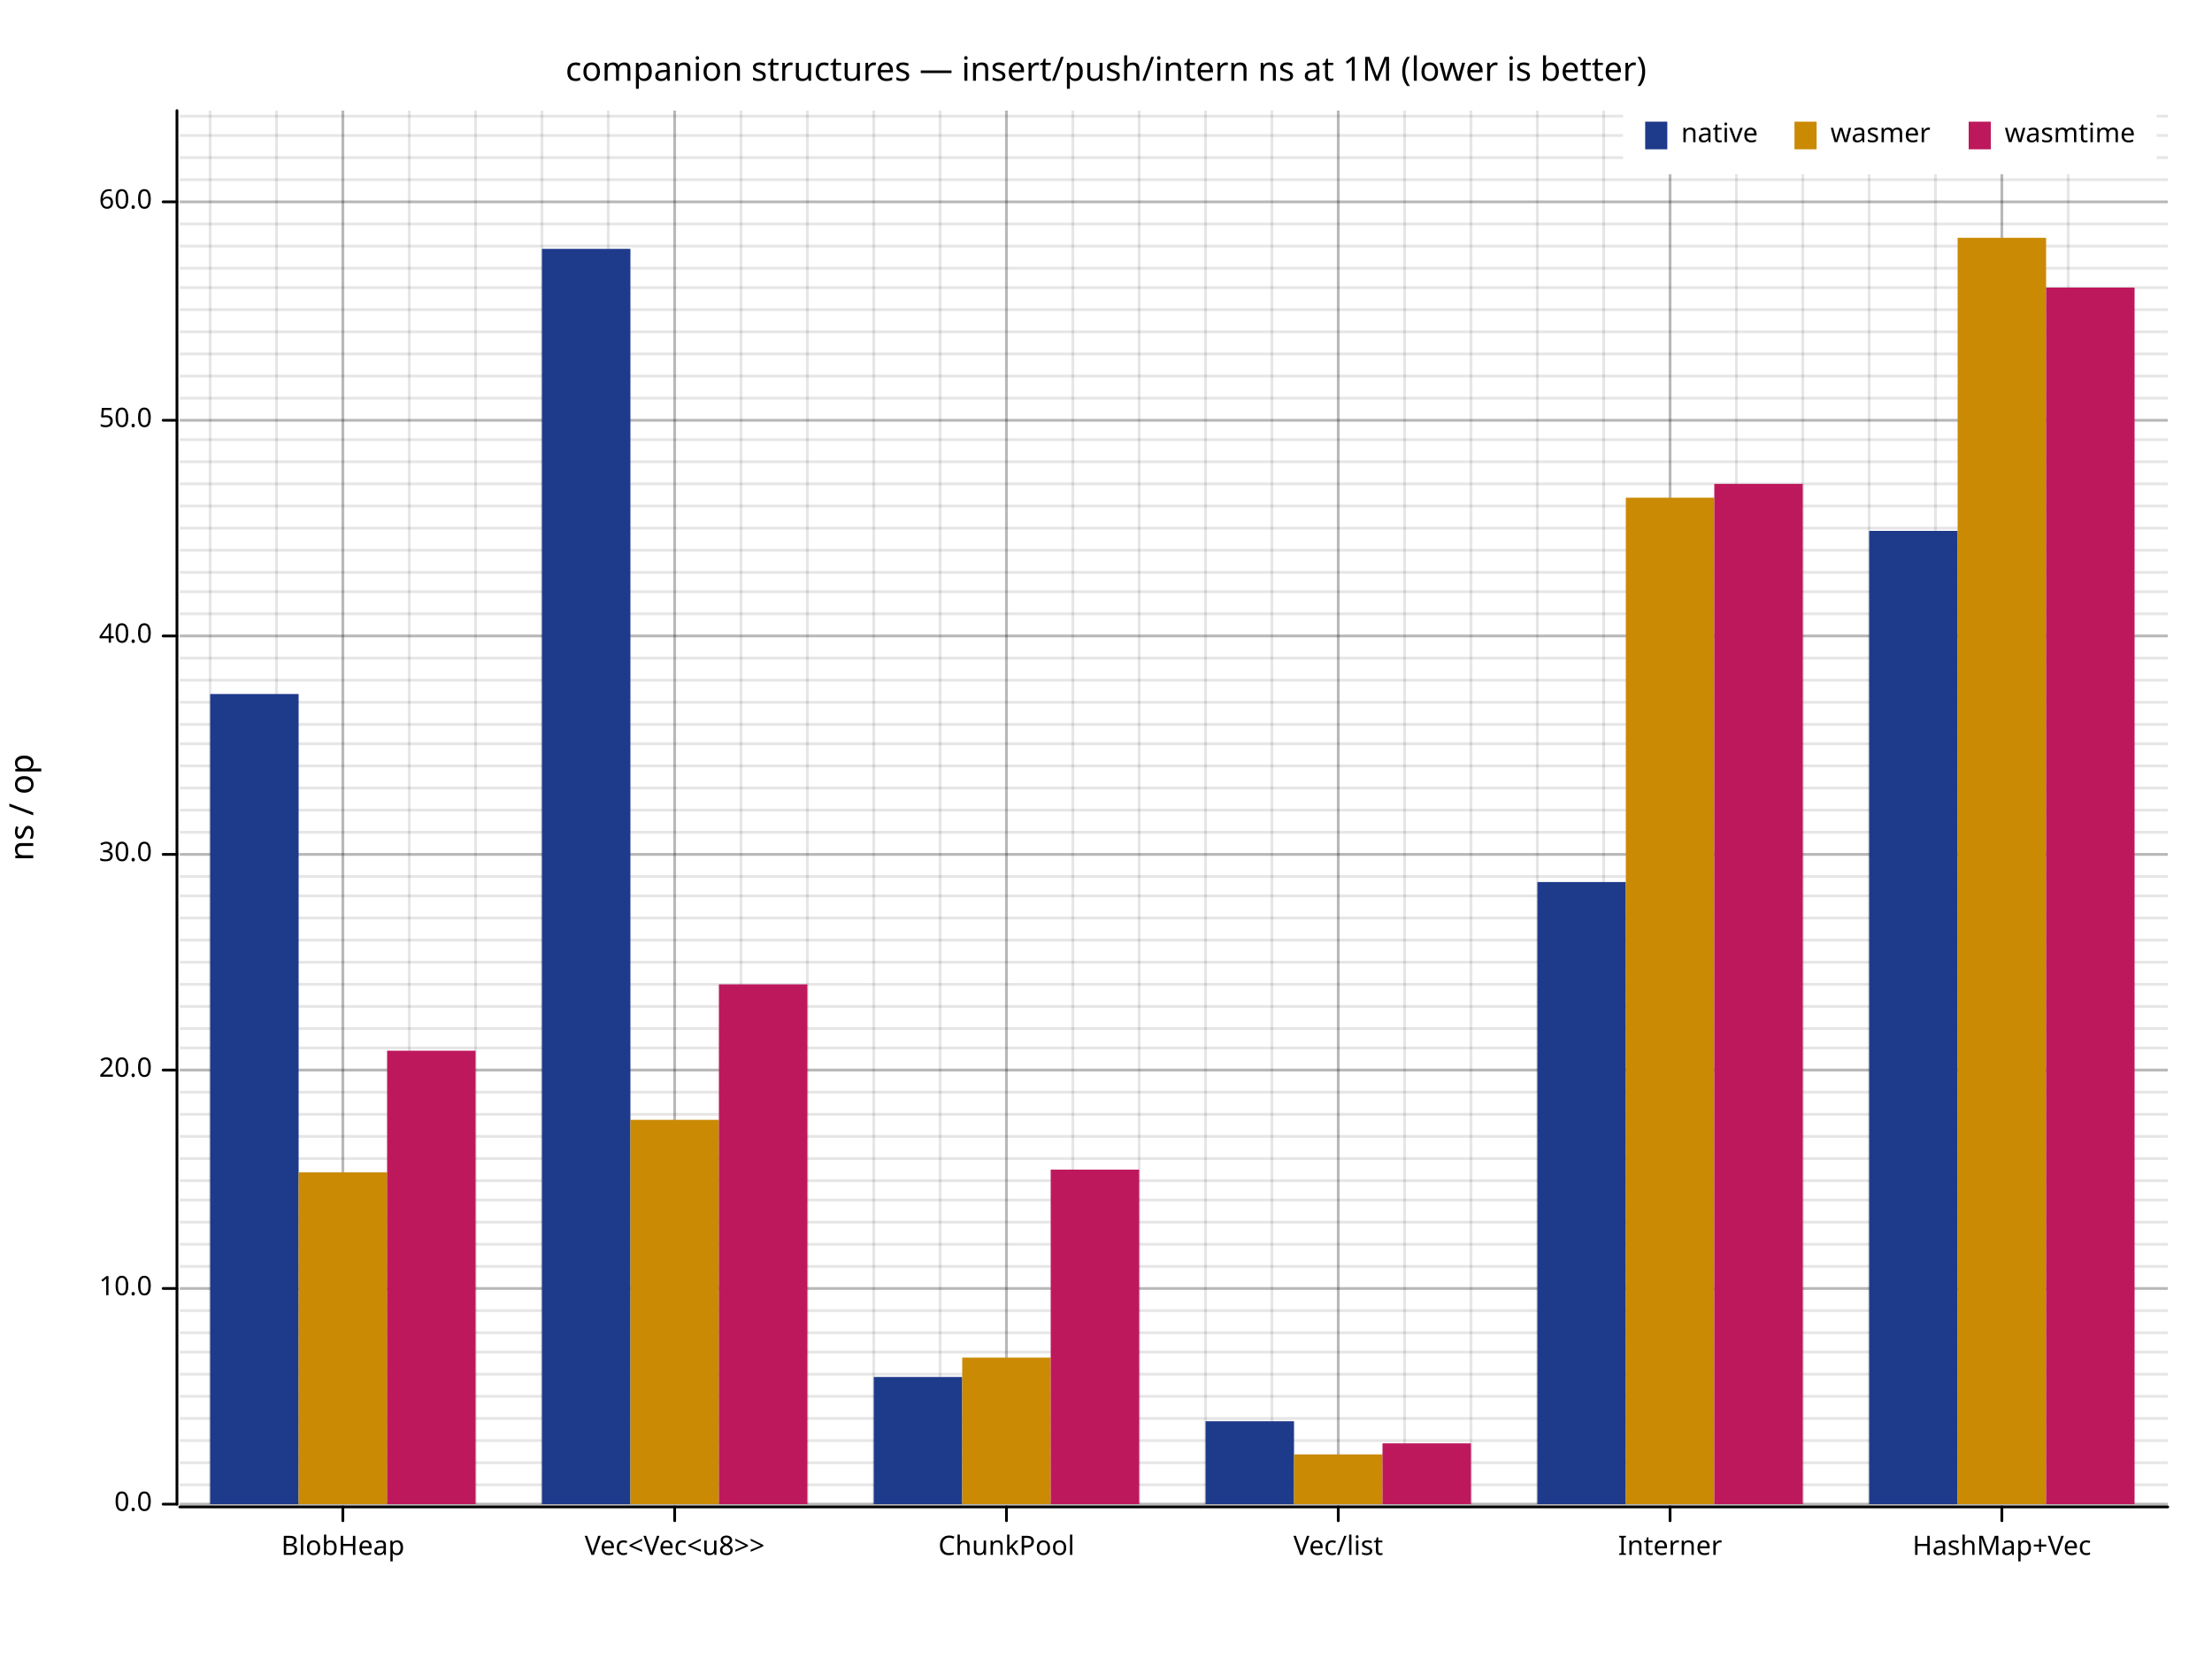
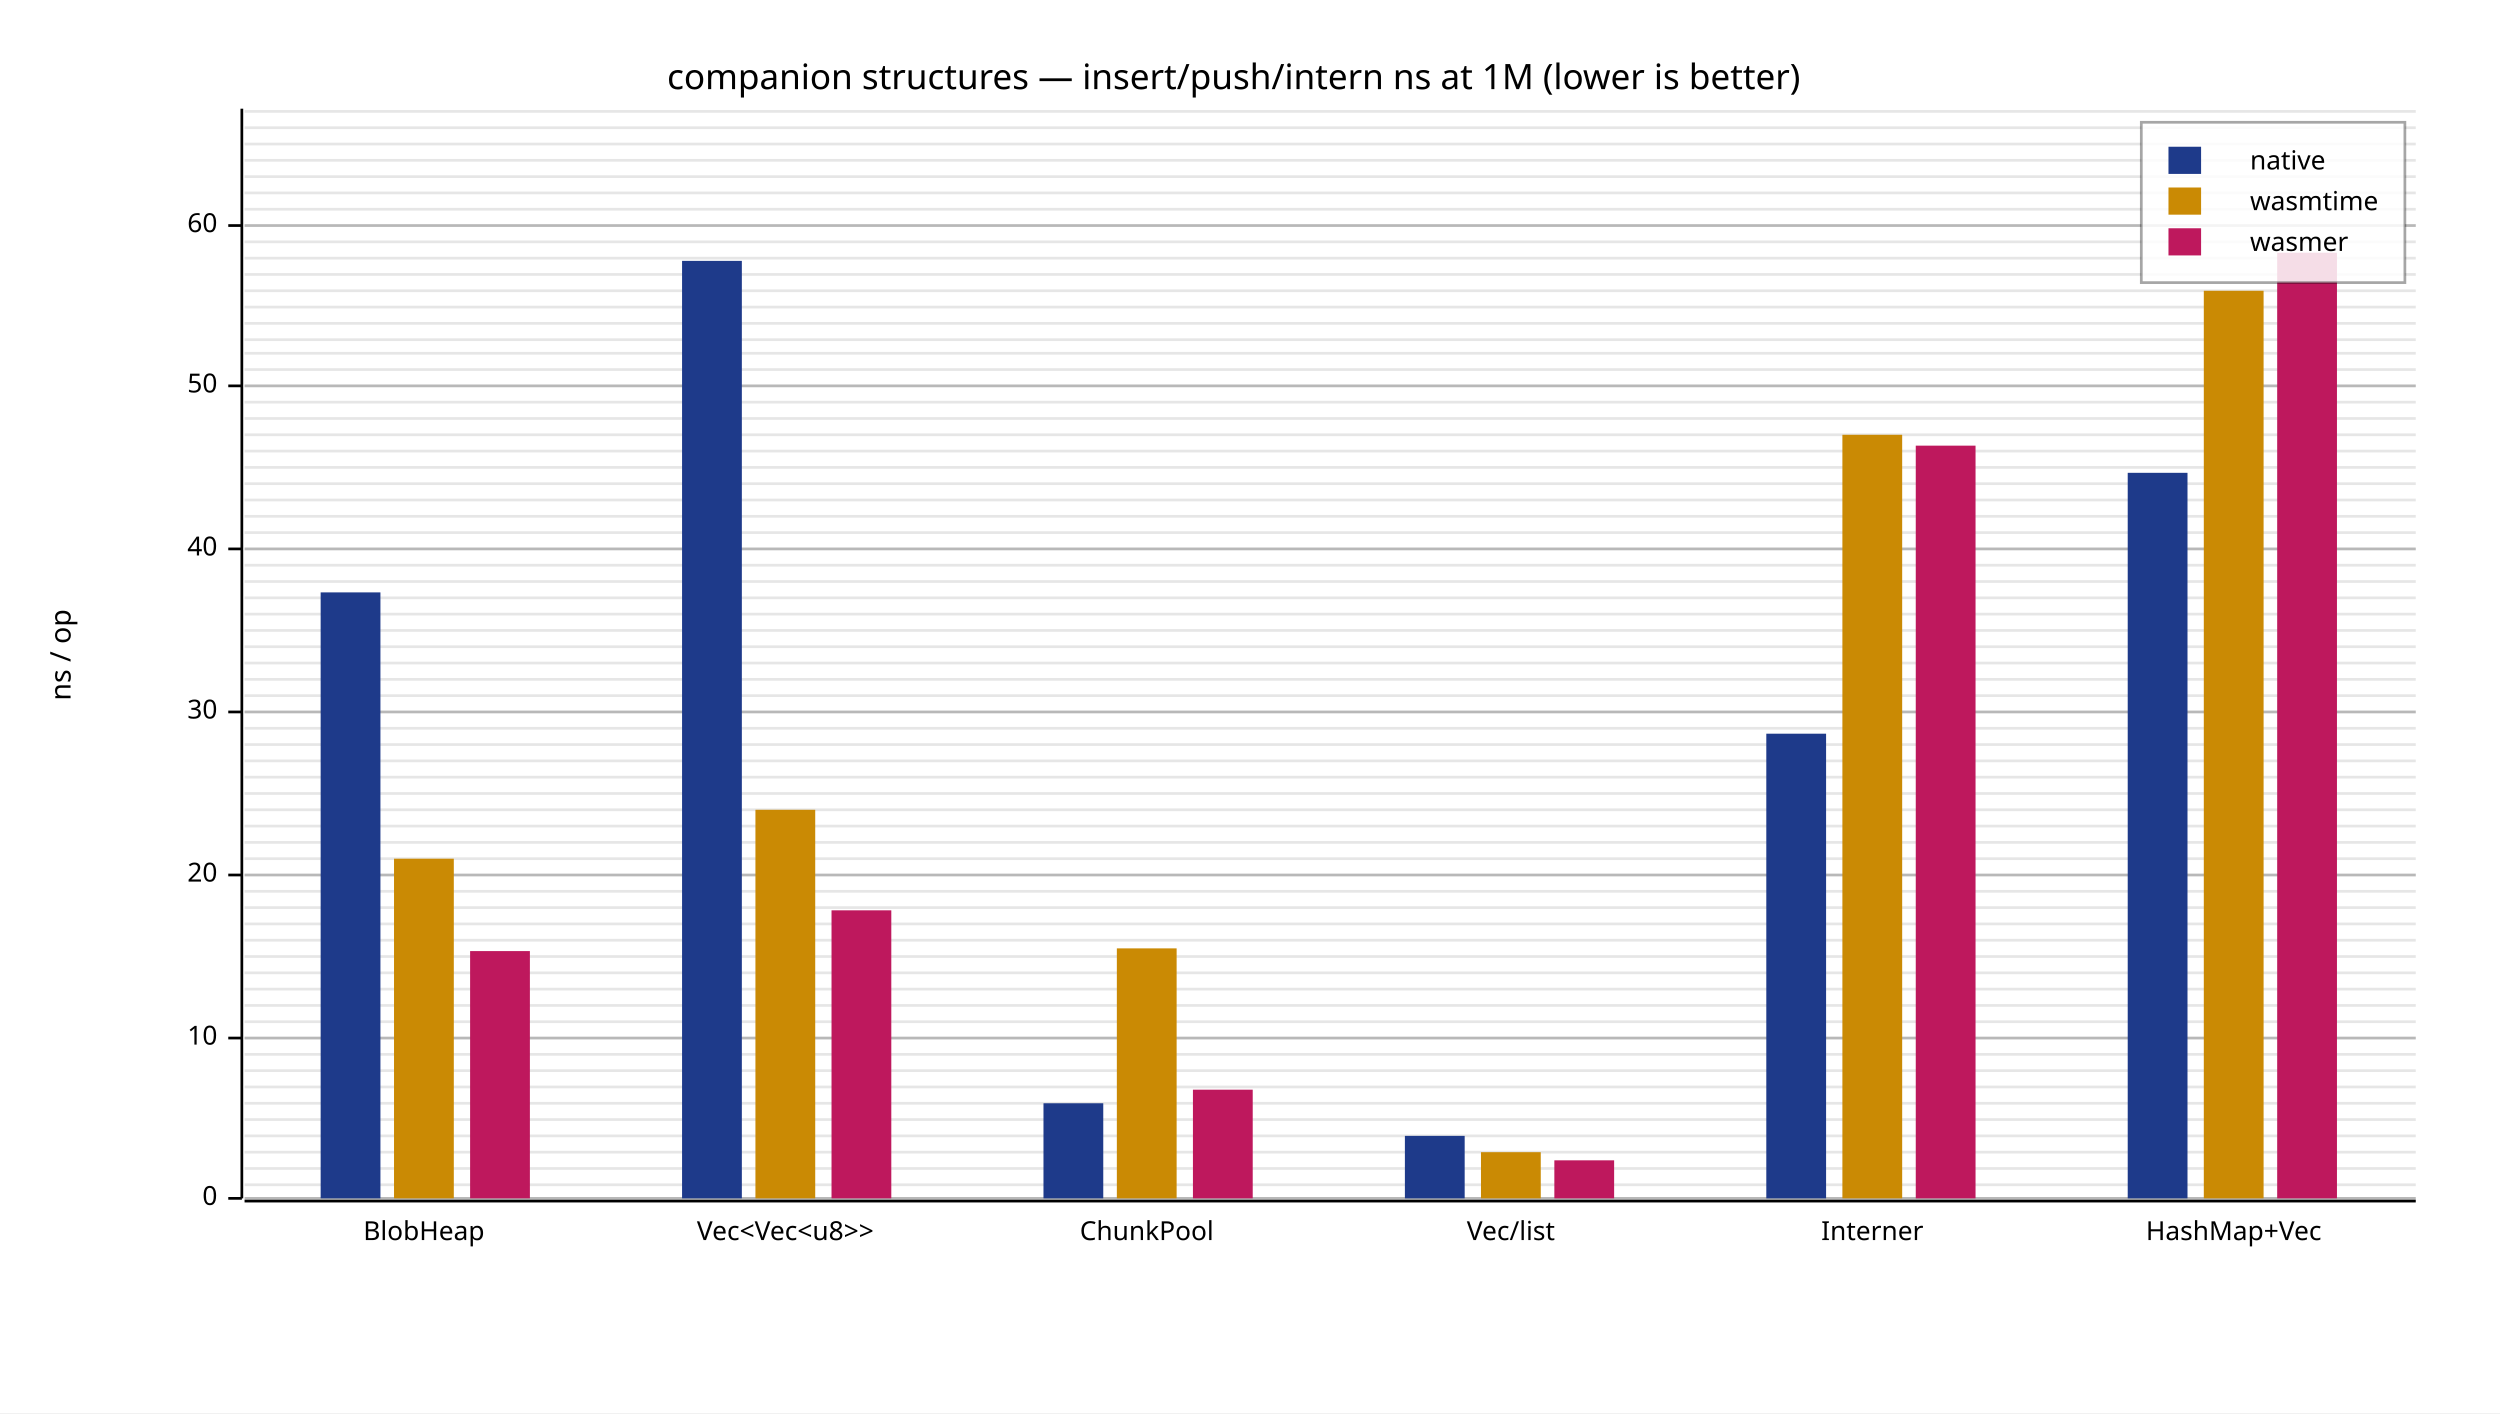
- <svg xmlns="http://www.w3.org/2000/svg" width="800" height="600" viewBox="0 0 800 600">
-   <rect x="0" y="0" width="800" height="600" opacity="1" fill="#FFFFFF" stroke="none" />
-   <text x="400" y="20" dy="0.76em" text-anchor="middle" font-family="sans-serif" font-size="12.097" opacity="1" fill="#000000">
+ <svg xmlns="http://www.w3.org/2000/svg" width="920" height="520" viewBox="0 0 920 520">
+   <rect x="0" y="0" width="920" height="520" opacity="1" fill="#FFFFFF" stroke="none" />
+   <text x="454" y="23" dy="0.76em" text-anchor="middle" font-family="sans-serif" font-size="12.903" opacity="1" fill="#000000">
companion structures — insert/push/intern ns at 1M (lower is better)
</text>
-   <line opacity="0.1" stroke="#000000" stroke-width="1" x1="76" y1="544" x2="76" y2="40" />
-   <line opacity="0.1" stroke="#000000" stroke-width="1" x1="100" y1="544" x2="100" y2="40" />
-   <line opacity="0.1" stroke="#000000" stroke-width="1" x1="124" y1="544" x2="124" y2="40" />
-   <line opacity="0.1" stroke="#000000" stroke-width="1" x1="148" y1="544" x2="148" y2="40" />
-   <line opacity="0.1" stroke="#000000" stroke-width="1" x1="172" y1="544" x2="172" y2="40" />
-   <line opacity="0.1" stroke="#000000" stroke-width="1" x1="196" y1="544" x2="196" y2="40" />
-   <line opacity="0.1" stroke="#000000" stroke-width="1" x1="220" y1="544" x2="220" y2="40" />
-   <line opacity="0.1" stroke="#000000" stroke-width="1" x1="244" y1="544" x2="244" y2="40" />
-   <line opacity="0.1" stroke="#000000" stroke-width="1" x1="268" y1="544" x2="268" y2="40" />
-   <line opacity="0.1" stroke="#000000" stroke-width="1" x1="292" y1="544" x2="292" y2="40" />
-   <line opacity="0.1" stroke="#000000" stroke-width="1" x1="316" y1="544" x2="316" y2="40" />
-   <line opacity="0.1" stroke="#000000" stroke-width="1" x1="340" y1="544" x2="340" y2="40" />
-   <line opacity="0.1" stroke="#000000" stroke-width="1" x1="364" y1="544" x2="364" y2="40" />
-   <line opacity="0.1" stroke="#000000" stroke-width="1" x1="388" y1="544" x2="388" y2="40" />
-   <line opacity="0.1" stroke="#000000" stroke-width="1" x1="412" y1="544" x2="412" y2="40" />
-   <line opacity="0.1" stroke="#000000" stroke-width="1" x1="436" y1="544" x2="436" y2="40" />
-   <line opacity="0.1" stroke="#000000" stroke-width="1" x1="460" y1="544" x2="460" y2="40" />
-   <line opacity="0.1" stroke="#000000" stroke-width="1" x1="484" y1="544" x2="484" y2="40" />
-   <line opacity="0.1" stroke="#000000" stroke-width="1" x1="508" y1="544" x2="508" y2="40" />
-   <line opacity="0.1" stroke="#000000" stroke-width="1" x1="532" y1="544" x2="532" y2="40" />
-   <line opacity="0.1" stroke="#000000" stroke-width="1" x1="556" y1="544" x2="556" y2="40" />
-   <line opacity="0.1" stroke="#000000" stroke-width="1" x1="580" y1="544" x2="580" y2="40" />
-   <line opacity="0.1" stroke="#000000" stroke-width="1" x1="604" y1="544" x2="604" y2="40" />
-   <line opacity="0.1" stroke="#000000" stroke-width="1" x1="628" y1="544" x2="628" y2="40" />
-   <line opacity="0.1" stroke="#000000" stroke-width="1" x1="652" y1="544" x2="652" y2="40" />
-   <line opacity="0.1" stroke="#000000" stroke-width="1" x1="676" y1="544" x2="676" y2="40" />
-   <line opacity="0.1" stroke="#000000" stroke-width="1" x1="700" y1="544" x2="700" y2="40" />
-   <line opacity="0.1" stroke="#000000" stroke-width="1" x1="724" y1="544" x2="724" y2="40" />
-   <line opacity="0.1" stroke="#000000" stroke-width="1" x1="748" y1="544" x2="748" y2="40" />
-   <line opacity="0.1" stroke="#000000" stroke-width="1" x1="65" y1="544" x2="784" y2="544" />
-   <line opacity="0.1" stroke="#000000" stroke-width="1" x1="65" y1="537" x2="784" y2="537" />
-   <line opacity="0.1" stroke="#000000" stroke-width="1" x1="65" y1="529" x2="784" y2="529" />
-   <line opacity="0.1" stroke="#000000" stroke-width="1" x1="65" y1="521" x2="784" y2="521" />
-   <line opacity="0.1" stroke="#000000" stroke-width="1" x1="65" y1="513" x2="784" y2="513" />
-   <line opacity="0.1" stroke="#000000" stroke-width="1" x1="65" y1="505" x2="784" y2="505" />
-   <line opacity="0.1" stroke="#000000" stroke-width="1" x1="65" y1="497" x2="784" y2="497" />
-   <line opacity="0.1" stroke="#000000" stroke-width="1" x1="65" y1="489" x2="784" y2="489" />
-   <line opacity="0.1" stroke="#000000" stroke-width="1" x1="65" y1="482" x2="784" y2="482" />
-   <line opacity="0.1" stroke="#000000" stroke-width="1" x1="65" y1="474" x2="784" y2="474" />
-   <line opacity="0.1" stroke="#000000" stroke-width="1" x1="65" y1="466" x2="784" y2="466" />
-   <line opacity="0.1" stroke="#000000" stroke-width="1" x1="65" y1="458" x2="784" y2="458" />
-   <line opacity="0.1" stroke="#000000" stroke-width="1" x1="65" y1="450" x2="784" y2="450" />
-   <line opacity="0.1" stroke="#000000" stroke-width="1" x1="65" y1="442" x2="784" y2="442" />
-   <line opacity="0.1" stroke="#000000" stroke-width="1" x1="65" y1="434" x2="784" y2="434" />
-   <line opacity="0.1" stroke="#000000" stroke-width="1" x1="65" y1="427" x2="784" y2="427" />
-   <line opacity="0.1" stroke="#000000" stroke-width="1" x1="65" y1="419" x2="784" y2="419" />
-   <line opacity="0.1" stroke="#000000" stroke-width="1" x1="65" y1="411" x2="784" y2="411" />
-   <line opacity="0.1" stroke="#000000" stroke-width="1" x1="65" y1="403" x2="784" y2="403" />
-   <line opacity="0.1" stroke="#000000" stroke-width="1" x1="65" y1="395" x2="784" y2="395" />
-   <line opacity="0.1" stroke="#000000" stroke-width="1" x1="65" y1="387" x2="784" y2="387" />
-   <line opacity="0.1" stroke="#000000" stroke-width="1" x1="65" y1="379" x2="784" y2="379" />
-   <line opacity="0.1" stroke="#000000" stroke-width="1" x1="65" y1="372" x2="784" y2="372" />
-   <line opacity="0.1" stroke="#000000" stroke-width="1" x1="65" y1="364" x2="784" y2="364" />
-   <line opacity="0.1" stroke="#000000" stroke-width="1" x1="65" y1="356" x2="784" y2="356" />
-   <line opacity="0.1" stroke="#000000" stroke-width="1" x1="65" y1="348" x2="784" y2="348" />
-   <line opacity="0.1" stroke="#000000" stroke-width="1" x1="65" y1="340" x2="784" y2="340" />
-   <line opacity="0.1" stroke="#000000" stroke-width="1" x1="65" y1="332" x2="784" y2="332" />
-   <line opacity="0.1" stroke="#000000" stroke-width="1" x1="65" y1="324" x2="784" y2="324" />
-   <line opacity="0.1" stroke="#000000" stroke-width="1" x1="65" y1="317" x2="784" y2="317" />
-   <line opacity="0.1" stroke="#000000" stroke-width="1" x1="65" y1="309" x2="784" y2="309" />
-   <line opacity="0.1" stroke="#000000" stroke-width="1" x1="65" y1="301" x2="784" y2="301" />
-   <line opacity="0.1" stroke="#000000" stroke-width="1" x1="65" y1="293" x2="784" y2="293" />
-   <line opacity="0.1" stroke="#000000" stroke-width="1" x1="65" y1="285" x2="784" y2="285" />
-   <line opacity="0.1" stroke="#000000" stroke-width="1" x1="65" y1="277" x2="784" y2="277" />
-   <line opacity="0.1" stroke="#000000" stroke-width="1" x1="65" y1="269" x2="784" y2="269" />
-   <line opacity="0.1" stroke="#000000" stroke-width="1" x1="65" y1="262" x2="784" y2="262" />
-   <line opacity="0.1" stroke="#000000" stroke-width="1" x1="65" y1="254" x2="784" y2="254" />
-   <line opacity="0.1" stroke="#000000" stroke-width="1" x1="65" y1="246" x2="784" y2="246" />
-   <line opacity="0.1" stroke="#000000" stroke-width="1" x1="65" y1="238" x2="784" y2="238" />
-   <line opacity="0.1" stroke="#000000" stroke-width="1" x1="65" y1="230" x2="784" y2="230" />
-   <line opacity="0.1" stroke="#000000" stroke-width="1" x1="65" y1="222" x2="784" y2="222" />
-   <line opacity="0.1" stroke="#000000" stroke-width="1" x1="65" y1="214" x2="784" y2="214" />
-   <line opacity="0.1" stroke="#000000" stroke-width="1" x1="65" y1="207" x2="784" y2="207" />
-   <line opacity="0.1" stroke="#000000" stroke-width="1" x1="65" y1="199" x2="784" y2="199" />
-   <line opacity="0.1" stroke="#000000" stroke-width="1" x1="65" y1="191" x2="784" y2="191" />
-   <line opacity="0.1" stroke="#000000" stroke-width="1" x1="65" y1="183" x2="784" y2="183" />
-   <line opacity="0.1" stroke="#000000" stroke-width="1" x1="65" y1="175" x2="784" y2="175" />
-   <line opacity="0.1" stroke="#000000" stroke-width="1" x1="65" y1="167" x2="784" y2="167" />
-   <line opacity="0.1" stroke="#000000" stroke-width="1" x1="65" y1="159" x2="784" y2="159" />
-   <line opacity="0.1" stroke="#000000" stroke-width="1" x1="65" y1="152" x2="784" y2="152" />
-   <line opacity="0.1" stroke="#000000" stroke-width="1" x1="65" y1="144" x2="784" y2="144" />
-   <line opacity="0.1" stroke="#000000" stroke-width="1" x1="65" y1="136" x2="784" y2="136" />
-   <line opacity="0.1" stroke="#000000" stroke-width="1" x1="65" y1="128" x2="784" y2="128" />
-   <line opacity="0.1" stroke="#000000" stroke-width="1" x1="65" y1="120" x2="784" y2="120" />
-   <line opacity="0.1" stroke="#000000" stroke-width="1" x1="65" y1="112" x2="784" y2="112" />
-   <line opacity="0.1" stroke="#000000" stroke-width="1" x1="65" y1="104" x2="784" y2="104" />
-   <line opacity="0.1" stroke="#000000" stroke-width="1" x1="65" y1="97" x2="784" y2="97" />
-   <line opacity="0.1" stroke="#000000" stroke-width="1" x1="65" y1="89" x2="784" y2="89" />
-   <line opacity="0.1" stroke="#000000" stroke-width="1" x1="65" y1="81" x2="784" y2="81" />
-   <line opacity="0.1" stroke="#000000" stroke-width="1" x1="65" y1="73" x2="784" y2="73" />
-   <line opacity="0.1" stroke="#000000" stroke-width="1" x1="65" y1="65" x2="784" y2="65" />
-   <line opacity="0.1" stroke="#000000" stroke-width="1" x1="65" y1="57" x2="784" y2="57" />
-   <line opacity="0.1" stroke="#000000" stroke-width="1" x1="65" y1="49" x2="784" y2="49" />
-   <line opacity="0.1" stroke="#000000" stroke-width="1" x1="65" y1="42" x2="784" y2="42" />
-   <line opacity="0.2" stroke="#000000" stroke-width="1" x1="124" y1="544" x2="124" y2="40" />
-   <line opacity="0.2" stroke="#000000" stroke-width="1" x1="244" y1="544" x2="244" y2="40" />
-   <line opacity="0.2" stroke="#000000" stroke-width="1" x1="364" y1="544" x2="364" y2="40" />
-   <line opacity="0.2" stroke="#000000" stroke-width="1" x1="484" y1="544" x2="484" y2="40" />
-   <line opacity="0.2" stroke="#000000" stroke-width="1" x1="604" y1="544" x2="604" y2="40" />
-   <line opacity="0.2" stroke="#000000" stroke-width="1" x1="724" y1="544" x2="724" y2="40" />
-   <line opacity="0.2" stroke="#000000" stroke-width="1" x1="65" y1="544" x2="784" y2="544" />
-   <line opacity="0.2" stroke="#000000" stroke-width="1" x1="65" y1="466" x2="784" y2="466" />
-   <line opacity="0.2" stroke="#000000" stroke-width="1" x1="65" y1="387" x2="784" y2="387" />
-   <line opacity="0.2" stroke="#000000" stroke-width="1" x1="65" y1="309" x2="784" y2="309" />
-   <line opacity="0.2" stroke="#000000" stroke-width="1" x1="65" y1="230" x2="784" y2="230" />
-   <line opacity="0.2" stroke="#000000" stroke-width="1" x1="65" y1="152" x2="784" y2="152" />
-   <line opacity="0.2" stroke="#000000" stroke-width="1" x1="65" y1="73" x2="784" y2="73" />
-   <polyline stroke-linejoin="round" stroke-linecap="round" fill="none" opacity="1" stroke="#000000" stroke-width="1" points="64,40 64,544 " />
-   <text x="55" y="544" dy="0.5ex" text-anchor="end" font-family="sans-serif" font-size="9.677" opacity="1" fill="#000000">
- 0.0
+   <line opacity="0.1" stroke="#000000" stroke-width="1" x1="90" y1="441" x2="889" y2="441" />
+   <line opacity="0.1" stroke="#000000" stroke-width="1" x1="90" y1="436" x2="889" y2="436" />
+   <line opacity="0.1" stroke="#000000" stroke-width="1" x1="90" y1="430" x2="889" y2="430" />
+   <line opacity="0.1" stroke="#000000" stroke-width="1" x1="90" y1="424" x2="889" y2="424" />
+   <line opacity="0.1" stroke="#000000" stroke-width="1" x1="90" y1="418" x2="889" y2="418" />
+   <line opacity="0.1" stroke="#000000" stroke-width="1" x1="90" y1="412" x2="889" y2="412" />
+   <line opacity="0.1" stroke="#000000" stroke-width="1" x1="90" y1="406" x2="889" y2="406" />
+   <line opacity="0.1" stroke="#000000" stroke-width="1" x1="90" y1="400" x2="889" y2="400" />
+   <line opacity="0.1" stroke="#000000" stroke-width="1" x1="90" y1="394" x2="889" y2="394" />
+   <line opacity="0.1" stroke="#000000" stroke-width="1" x1="90" y1="388" x2="889" y2="388" />
+   <line opacity="0.1" stroke="#000000" stroke-width="1" x1="90" y1="382" x2="889" y2="382" />
+   <line opacity="0.1" stroke="#000000" stroke-width="1" x1="90" y1="376" x2="889" y2="376" />
+   <line opacity="0.1" stroke="#000000" stroke-width="1" x1="90" y1="370" x2="889" y2="370" />
+   <line opacity="0.1" stroke="#000000" stroke-width="1" x1="90" y1="364" x2="889" y2="364" />
+   <line opacity="0.1" stroke="#000000" stroke-width="1" x1="90" y1="358" x2="889" y2="358" />
+   <line opacity="0.1" stroke="#000000" stroke-width="1" x1="90" y1="352" x2="889" y2="352" />
+   <line opacity="0.1" stroke="#000000" stroke-width="1" x1="90" y1="346" x2="889" y2="346" />
+   <line opacity="0.1" stroke="#000000" stroke-width="1" x1="90" y1="340" x2="889" y2="340" />
+   <line opacity="0.1" stroke="#000000" stroke-width="1" x1="90" y1="334" x2="889" y2="334" />
+   <line opacity="0.1" stroke="#000000" stroke-width="1" x1="90" y1="328" x2="889" y2="328" />
+   <line opacity="0.1" stroke="#000000" stroke-width="1" x1="90" y1="322" x2="889" y2="322" />
+   <line opacity="0.1" stroke="#000000" stroke-width="1" x1="90" y1="316" x2="889" y2="316" />
+   <line opacity="0.1" stroke="#000000" stroke-width="1" x1="90" y1="310" x2="889" y2="310" />
+   <line opacity="0.1" stroke="#000000" stroke-width="1" x1="90" y1="304" x2="889" y2="304" />
+   <line opacity="0.1" stroke="#000000" stroke-width="1" x1="90" y1="298" x2="889" y2="298" />
+   <line opacity="0.1" stroke="#000000" stroke-width="1" x1="90" y1="292" x2="889" y2="292" />
+   <line opacity="0.1" stroke="#000000" stroke-width="1" x1="90" y1="286" x2="889" y2="286" />
+   <line opacity="0.1" stroke="#000000" stroke-width="1" x1="90" y1="280" x2="889" y2="280" />
+   <line opacity="0.1" stroke="#000000" stroke-width="1" x1="90" y1="274" x2="889" y2="274" />
+   <line opacity="0.1" stroke="#000000" stroke-width="1" x1="90" y1="268" x2="889" y2="268" />
+   <line opacity="0.1" stroke="#000000" stroke-width="1" x1="90" y1="262" x2="889" y2="262" />
+   <line opacity="0.1" stroke="#000000" stroke-width="1" x1="90" y1="256" x2="889" y2="256" />
+   <line opacity="0.1" stroke="#000000" stroke-width="1" x1="90" y1="250" x2="889" y2="250" />
+   <line opacity="0.1" stroke="#000000" stroke-width="1" x1="90" y1="244" x2="889" y2="244" />
+   <line opacity="0.1" stroke="#000000" stroke-width="1" x1="90" y1="238" x2="889" y2="238" />
+   <line opacity="0.1" stroke="#000000" stroke-width="1" x1="90" y1="232" x2="889" y2="232" />
+   <line opacity="0.1" stroke="#000000" stroke-width="1" x1="90" y1="226" x2="889" y2="226" />
+   <line opacity="0.1" stroke="#000000" stroke-width="1" x1="90" y1="220" x2="889" y2="220" />
+   <line opacity="0.1" stroke="#000000" stroke-width="1" x1="90" y1="214" x2="889" y2="214" />
+   <line opacity="0.1" stroke="#000000" stroke-width="1" x1="90" y1="208" x2="889" y2="208" />
+   <line opacity="0.1" stroke="#000000" stroke-width="1" x1="90" y1="202" x2="889" y2="202" />
+   <line opacity="0.1" stroke="#000000" stroke-width="1" x1="90" y1="196" x2="889" y2="196" />
+   <line opacity="0.1" stroke="#000000" stroke-width="1" x1="90" y1="190" x2="889" y2="190" />
+   <line opacity="0.1" stroke="#000000" stroke-width="1" x1="90" y1="184" x2="889" y2="184" />
+   <line opacity="0.1" stroke="#000000" stroke-width="1" x1="90" y1="178" x2="889" y2="178" />
+   <line opacity="0.1" stroke="#000000" stroke-width="1" x1="90" y1="172" x2="889" y2="172" />
+   <line opacity="0.1" stroke="#000000" stroke-width="1" x1="90" y1="166" x2="889" y2="166" />
+   <line opacity="0.1" stroke="#000000" stroke-width="1" x1="90" y1="160" x2="889" y2="160" />
+   <line opacity="0.1" stroke="#000000" stroke-width="1" x1="90" y1="154" x2="889" y2="154" />
+   <line opacity="0.1" stroke="#000000" stroke-width="1" x1="90" y1="148" x2="889" y2="148" />
+   <line opacity="0.1" stroke="#000000" stroke-width="1" x1="90" y1="142" x2="889" y2="142" />
+   <line opacity="0.1" stroke="#000000" stroke-width="1" x1="90" y1="136" x2="889" y2="136" />
+   <line opacity="0.1" stroke="#000000" stroke-width="1" x1="90" y1="130" x2="889" y2="130" />
+   <line opacity="0.1" stroke="#000000" stroke-width="1" x1="90" y1="125" x2="889" y2="125" />
+   <line opacity="0.1" stroke="#000000" stroke-width="1" x1="90" y1="119" x2="889" y2="119" />
+   <line opacity="0.1" stroke="#000000" stroke-width="1" x1="90" y1="113" x2="889" y2="113" />
+   <line opacity="0.1" stroke="#000000" stroke-width="1" x1="90" y1="107" x2="889" y2="107" />
+   <line opacity="0.1" stroke="#000000" stroke-width="1" x1="90" y1="101" x2="889" y2="101" />
+   <line opacity="0.1" stroke="#000000" stroke-width="1" x1="90" y1="95" x2="889" y2="95" />
+   <line opacity="0.1" stroke="#000000" stroke-width="1" x1="90" y1="89" x2="889" y2="89" />
+   <line opacity="0.1" stroke="#000000" stroke-width="1" x1="90" y1="83" x2="889" y2="83" />
+   <line opacity="0.1" stroke="#000000" stroke-width="1" x1="90" y1="77" x2="889" y2="77" />
+   <line opacity="0.1" stroke="#000000" stroke-width="1" x1="90" y1="71" x2="889" y2="71" />
+   <line opacity="0.1" stroke="#000000" stroke-width="1" x1="90" y1="65" x2="889" y2="65" />
+   <line opacity="0.1" stroke="#000000" stroke-width="1" x1="90" y1="59" x2="889" y2="59" />
+   <line opacity="0.1" stroke="#000000" stroke-width="1" x1="90" y1="53" x2="889" y2="53" />
+   <line opacity="0.1" stroke="#000000" stroke-width="1" x1="90" y1="47" x2="889" y2="47" />
+   <line opacity="0.1" stroke="#000000" stroke-width="1" x1="90" y1="41" x2="889" y2="41" />
+   <text x="18" y="241" dy="0.76em" text-anchor="middle" font-family="sans-serif" font-size="10.484" opacity="1" fill="#000000" transform="rotate(270, 18, 241)">
+ ns / op
</text>
-   <polyline stroke-linejoin="round" stroke-linecap="round" fill="none" opacity="1" stroke="#000000" stroke-width="1" points="59,544 64,544 " />
-   <text x="55" y="466" dy="0.5ex" text-anchor="end" font-family="sans-serif" font-size="9.677" opacity="1" fill="#000000">
- 10.0
+   <line opacity="0.2" stroke="#000000" stroke-width="1" x1="90" y1="441" x2="889" y2="441" />
+   <line opacity="0.2" stroke="#000000" stroke-width="1" x1="90" y1="382" x2="889" y2="382" />
+   <line opacity="0.2" stroke="#000000" stroke-width="1" x1="90" y1="322" x2="889" y2="322" />
+   <line opacity="0.2" stroke="#000000" stroke-width="1" x1="90" y1="262" x2="889" y2="262" />
+   <line opacity="0.2" stroke="#000000" stroke-width="1" x1="90" y1="202" x2="889" y2="202" />
+   <line opacity="0.2" stroke="#000000" stroke-width="1" x1="90" y1="142" x2="889" y2="142" />
+   <line opacity="0.2" stroke="#000000" stroke-width="1" x1="90" y1="83" x2="889" y2="83" />
+   <polyline fill="none" opacity="1" stroke="#000000" stroke-width="1" points="89,40 89,441 " />
+   <text x="80" y="441" dy="0.5ex" text-anchor="end" font-family="sans-serif" font-size="9.677" opacity="1" fill="#000000">
+ 0
</text>
-   <polyline stroke-linejoin="round" stroke-linecap="round" fill="none" opacity="1" stroke="#000000" stroke-width="1" points="59,466 64,466 " />
-   <text x="55" y="387" dy="0.5ex" text-anchor="end" font-family="sans-serif" font-size="9.677" opacity="1" fill="#000000">
- 20.0
+   <polyline fill="none" opacity="1" stroke="#000000" stroke-width="1" points="84,441 89,441 " />
+   <text x="80" y="382" dy="0.5ex" text-anchor="end" font-family="sans-serif" font-size="9.677" opacity="1" fill="#000000">
+ 10
</text>
-   <polyline stroke-linejoin="round" stroke-linecap="round" fill="none" opacity="1" stroke="#000000" stroke-width="1" points="59,387 64,387 " />
-   <text x="55" y="309" dy="0.5ex" text-anchor="end" font-family="sans-serif" font-size="9.677" opacity="1" fill="#000000">
- 30.0
+   <polyline fill="none" opacity="1" stroke="#000000" stroke-width="1" points="84,382 89,382 " />
+   <text x="80" y="322" dy="0.5ex" text-anchor="end" font-family="sans-serif" font-size="9.677" opacity="1" fill="#000000">
+ 20
</text>
-   <polyline stroke-linejoin="round" stroke-linecap="round" fill="none" opacity="1" stroke="#000000" stroke-width="1" points="59,309 64,309 " />
-   <text x="55" y="230" dy="0.5ex" text-anchor="end" font-family="sans-serif" font-size="9.677" opacity="1" fill="#000000">
- 40.0
+   <polyline fill="none" opacity="1" stroke="#000000" stroke-width="1" points="84,322 89,322 " />
+   <text x="80" y="262" dy="0.5ex" text-anchor="end" font-family="sans-serif" font-size="9.677" opacity="1" fill="#000000">
+ 30
</text>
-   <polyline stroke-linejoin="round" stroke-linecap="round" fill="none" opacity="1" stroke="#000000" stroke-width="1" points="59,230 64,230 " />
-   <text x="55" y="152" dy="0.5ex" text-anchor="end" font-family="sans-serif" font-size="9.677" opacity="1" fill="#000000">
- 50.0
+   <polyline fill="none" opacity="1" stroke="#000000" stroke-width="1" points="84,262 89,262 " />
+   <text x="80" y="202" dy="0.5ex" text-anchor="end" font-family="sans-serif" font-size="9.677" opacity="1" fill="#000000">
+ 40
</text>
-   <polyline stroke-linejoin="round" stroke-linecap="round" fill="none" opacity="1" stroke="#000000" stroke-width="1" points="59,152 64,152 " />
-   <text x="55" y="73" dy="0.5ex" text-anchor="end" font-family="sans-serif" font-size="9.677" opacity="1" fill="#000000">
- 60.0
+   <polyline fill="none" opacity="1" stroke="#000000" stroke-width="1" points="84,202 89,202 " />
+   <text x="80" y="142" dy="0.5ex" text-anchor="end" font-family="sans-serif" font-size="9.677" opacity="1" fill="#000000">
+ 50
</text>
-   <polyline stroke-linejoin="round" stroke-linecap="round" fill="none" opacity="1" stroke="#000000" stroke-width="1" points="59,73 64,73 " />
-   <polyline stroke-linejoin="round" stroke-linecap="round" fill="none" opacity="1" stroke="#000000" stroke-width="1" points="65,545 784,545 " />
-   <text x="124" y="555" dy="0.76em" text-anchor="middle" font-family="sans-serif" font-size="9.677" opacity="1" fill="#000000">
+   <polyline fill="none" opacity="1" stroke="#000000" stroke-width="1" points="84,142 89,142 " />
+   <text x="80" y="83" dy="0.5ex" text-anchor="end" font-family="sans-serif" font-size="9.677" opacity="1" fill="#000000">
+ 60
+ </text>
+   <polyline fill="none" opacity="1" stroke="#000000" stroke-width="1" points="84,83 89,83 " />
+   <polyline fill="none" opacity="1" stroke="#000000" stroke-width="1" points="90,442 889,442 " />
+   <rect x="118" y="218" width="22" height="223" opacity="1" fill="#1E3A8A" stroke="none" />
+   <rect x="251" y="96" width="22" height="345" opacity="1" fill="#1E3A8A" stroke="none" />
+   <rect x="384" y="406" width="22" height="35" opacity="1" fill="#1E3A8A" stroke="none" />
+   <rect x="517" y="418" width="22" height="23" opacity="1" fill="#1E3A8A" stroke="none" />
+   <rect x="650" y="270" width="22" height="171" opacity="1" fill="#1E3A8A" stroke="none" />
+   <rect x="783" y="174" width="22" height="267" opacity="1" fill="#1E3A8A" stroke="none" />
+   <rect x="145" y="316" width="22" height="125" opacity="1" fill="#CA8A04" stroke="none" />
+   <rect x="278" y="298" width="22" height="143" opacity="1" fill="#CA8A04" stroke="none" />
+   <rect x="411" y="349" width="22" height="92" opacity="1" fill="#CA8A04" stroke="none" />
+   <rect x="545" y="424" width="22" height="17" opacity="1" fill="#CA8A04" stroke="none" />
+   <rect x="678" y="160" width="22" height="281" opacity="1" fill="#CA8A04" stroke="none" />
+   <rect x="811" y="107" width="22" height="334" opacity="1" fill="#CA8A04" stroke="none" />
+   <rect x="173" y="350" width="22" height="91" opacity="1" fill="#BE185D" stroke="none" />
+   <rect x="306" y="335" width="22" height="106" opacity="1" fill="#BE185D" stroke="none" />
+   <rect x="439" y="401" width="22" height="40" opacity="1" fill="#BE185D" stroke="none" />
+   <rect x="572" y="427" width="22" height="14" opacity="1" fill="#BE185D" stroke="none" />
+   <rect x="705" y="164" width="22" height="277" opacity="1" fill="#BE185D" stroke="none" />
+   <rect x="838" y="93" width="22" height="348" opacity="1" fill="#BE185D" stroke="none" />
+   <rect x="788" y="45" width="97" height="59" opacity="0.85" fill="#FFFFFF" stroke="none" />
+   <rect x="788" y="45" width="97" height="59" opacity="0.35" fill="none" stroke="#000000" />
+   <text x="828" y="55" dy="0.76em" text-anchor="start" font-family="sans-serif" font-size="9.677" opacity="1" fill="#000000">
+ native
+ </text>
+   <text x="828" y="70" dy="0.76em" text-anchor="start" font-family="sans-serif" font-size="9.677" opacity="1" fill="#000000">
+ wasmtime
+ </text>
+   <text x="828" y="85" dy="0.76em" text-anchor="start" font-family="sans-serif" font-size="9.677" opacity="1" fill="#000000">
+ wasmer
+ </text>
+   <rect x="798" y="54" width="12" height="10" opacity="1" fill="#1E3A8A" stroke="none" />
+   <rect x="798" y="69" width="12" height="10" opacity="1" fill="#CA8A04" stroke="none" />
+   <rect x="798" y="84" width="12" height="10" opacity="1" fill="#BE185D" stroke="none" />
+   <text x="156" y="449" dy="0.76em" text-anchor="middle" font-family="sans-serif" font-size="9.677" opacity="1" fill="#000000">
BlobHeap
</text>
-   <polyline stroke-linejoin="round" stroke-linecap="round" fill="none" opacity="1" stroke="#000000" stroke-width="1" points="124,545 124,550 " />
-   <text x="244" y="555" dy="0.76em" text-anchor="middle" font-family="sans-serif" font-size="9.677" opacity="1" fill="#000000">
+   <text x="289" y="449" dy="0.76em" text-anchor="middle" font-family="sans-serif" font-size="9.677" opacity="1" fill="#000000">
Vec&lt;Vec&lt;u8&gt;&gt;
</text>
-   <polyline stroke-linejoin="round" stroke-linecap="round" fill="none" opacity="1" stroke="#000000" stroke-width="1" points="244,545 244,550 " />
-   <text x="364" y="555" dy="0.76em" text-anchor="middle" font-family="sans-serif" font-size="9.677" opacity="1" fill="#000000">
+   <text x="422" y="449" dy="0.76em" text-anchor="middle" font-family="sans-serif" font-size="9.677" opacity="1" fill="#000000">
ChunkPool
</text>
-   <polyline stroke-linejoin="round" stroke-linecap="round" fill="none" opacity="1" stroke="#000000" stroke-width="1" points="364,545 364,550 " />
-   <text x="484" y="555" dy="0.76em" text-anchor="middle" font-family="sans-serif" font-size="9.677" opacity="1" fill="#000000">
+   <text x="556" y="449" dy="0.76em" text-anchor="middle" font-family="sans-serif" font-size="9.677" opacity="1" fill="#000000">
Vec/list
</text>
-   <polyline stroke-linejoin="round" stroke-linecap="round" fill="none" opacity="1" stroke="#000000" stroke-width="1" points="484,545 484,550 " />
-   <text x="604" y="555" dy="0.76em" text-anchor="middle" font-family="sans-serif" font-size="9.677" opacity="1" fill="#000000">
+   <text x="689" y="449" dy="0.76em" text-anchor="middle" font-family="sans-serif" font-size="9.677" opacity="1" fill="#000000">
Interner
</text>
-   <polyline stroke-linejoin="round" stroke-linecap="round" fill="none" opacity="1" stroke="#000000" stroke-width="1" points="604,545 604,550 " />
-   <text x="724" y="555" dy="0.76em" text-anchor="middle" font-family="sans-serif" font-size="9.677" opacity="1" fill="#000000">
+   <text x="822" y="449" dy="0.76em" text-anchor="middle" font-family="sans-serif" font-size="9.677" opacity="1" fill="#000000">
HashMap+Vec
</text>
-   <polyline stroke-linejoin="round" stroke-linecap="round" fill="none" opacity="1" stroke="#000000" stroke-width="1" points="724,545 724,550 " />
-   <rect x="76" y="251" width="32" height="293" opacity="1" fill="#1E3A8A" stroke="none" />
-   <rect x="196" y="90" width="32" height="454" opacity="1" fill="#1E3A8A" stroke="none" />
-   <rect x="316" y="498" width="32" height="46" opacity="1" fill="#1E3A8A" stroke="none" />
-   <rect x="436" y="514" width="32" height="30" opacity="1" fill="#1E3A8A" stroke="none" />
-   <rect x="556" y="319" width="32" height="225" opacity="1" fill="#1E3A8A" stroke="none" />
-   <rect x="676" y="192" width="32" height="352" opacity="1" fill="#1E3A8A" stroke="none" />
-   <rect x="108" y="424" width="32" height="120" opacity="1" fill="#CA8A04" stroke="none" />
-   <rect x="228" y="405" width="32" height="139" opacity="1" fill="#CA8A04" stroke="none" />
-   <rect x="348" y="491" width="32" height="53" opacity="1" fill="#CA8A04" stroke="none" />
-   <rect x="468" y="526" width="32" height="18" opacity="1" fill="#CA8A04" stroke="none" />
-   <rect x="588" y="180" width="32" height="364" opacity="1" fill="#CA8A04" stroke="none" />
-   <rect x="708" y="86" width="32" height="458" opacity="1" fill="#CA8A04" stroke="none" />
-   <rect x="140" y="380" width="32" height="164" opacity="1" fill="#BE185D" stroke="none" />
-   <rect x="260" y="356" width="32" height="188" opacity="1" fill="#BE185D" stroke="none" />
-   <rect x="380" y="423" width="32" height="121" opacity="1" fill="#BE185D" stroke="none" />
-   <rect x="500" y="522" width="32" height="22" opacity="1" fill="#BE185D" stroke="none" />
-   <rect x="620" y="175" width="32" height="369" opacity="1" fill="#BE185D" stroke="none" />
-   <rect x="740" y="104" width="32" height="440" opacity="1" fill="#BE185D" stroke="none" />
-   <rect x="587" y="35" width="193" height="28" opacity="1" fill="#FFFFFF" stroke="none" />
-   <rect x="595" y="44" width="8" height="10" opacity="1" fill="#1E3A8A" stroke="none" />
-   <text x="608" y="49" dy="0.5ex" text-anchor="start" font-family="sans-serif" font-size="9.677" opacity="1" fill="#000000">
- native
- </text>
-   <rect x="649" y="44" width="8" height="10" opacity="1" fill="#CA8A04" stroke="none" />
-   <text x="662" y="49" dy="0.5ex" text-anchor="start" font-family="sans-serif" font-size="9.677" opacity="1" fill="#000000">
- wasmer
- </text>
-   <rect x="712" y="44" width="8" height="10" opacity="1" fill="#BE185D" stroke="none" />
-   <text x="725" y="49" dy="0.5ex" text-anchor="start" font-family="sans-serif" font-size="9.677" opacity="1" fill="#000000">
- wasmtime
- </text>
-   <text x="425" y="595" dy="-0.5ex" text-anchor="middle" font-family="sans-serif" font-size="12.097" opacity="1" fill="#000000">
- 
- </text>
-   <text x="9" y="292" dy="0.5ex" text-anchor="middle" font-family="sans-serif" font-size="12.097" opacity="1" fill="#000000" transform="rotate(270, 9, 292)">
- ns / op
- </text>
</svg>
